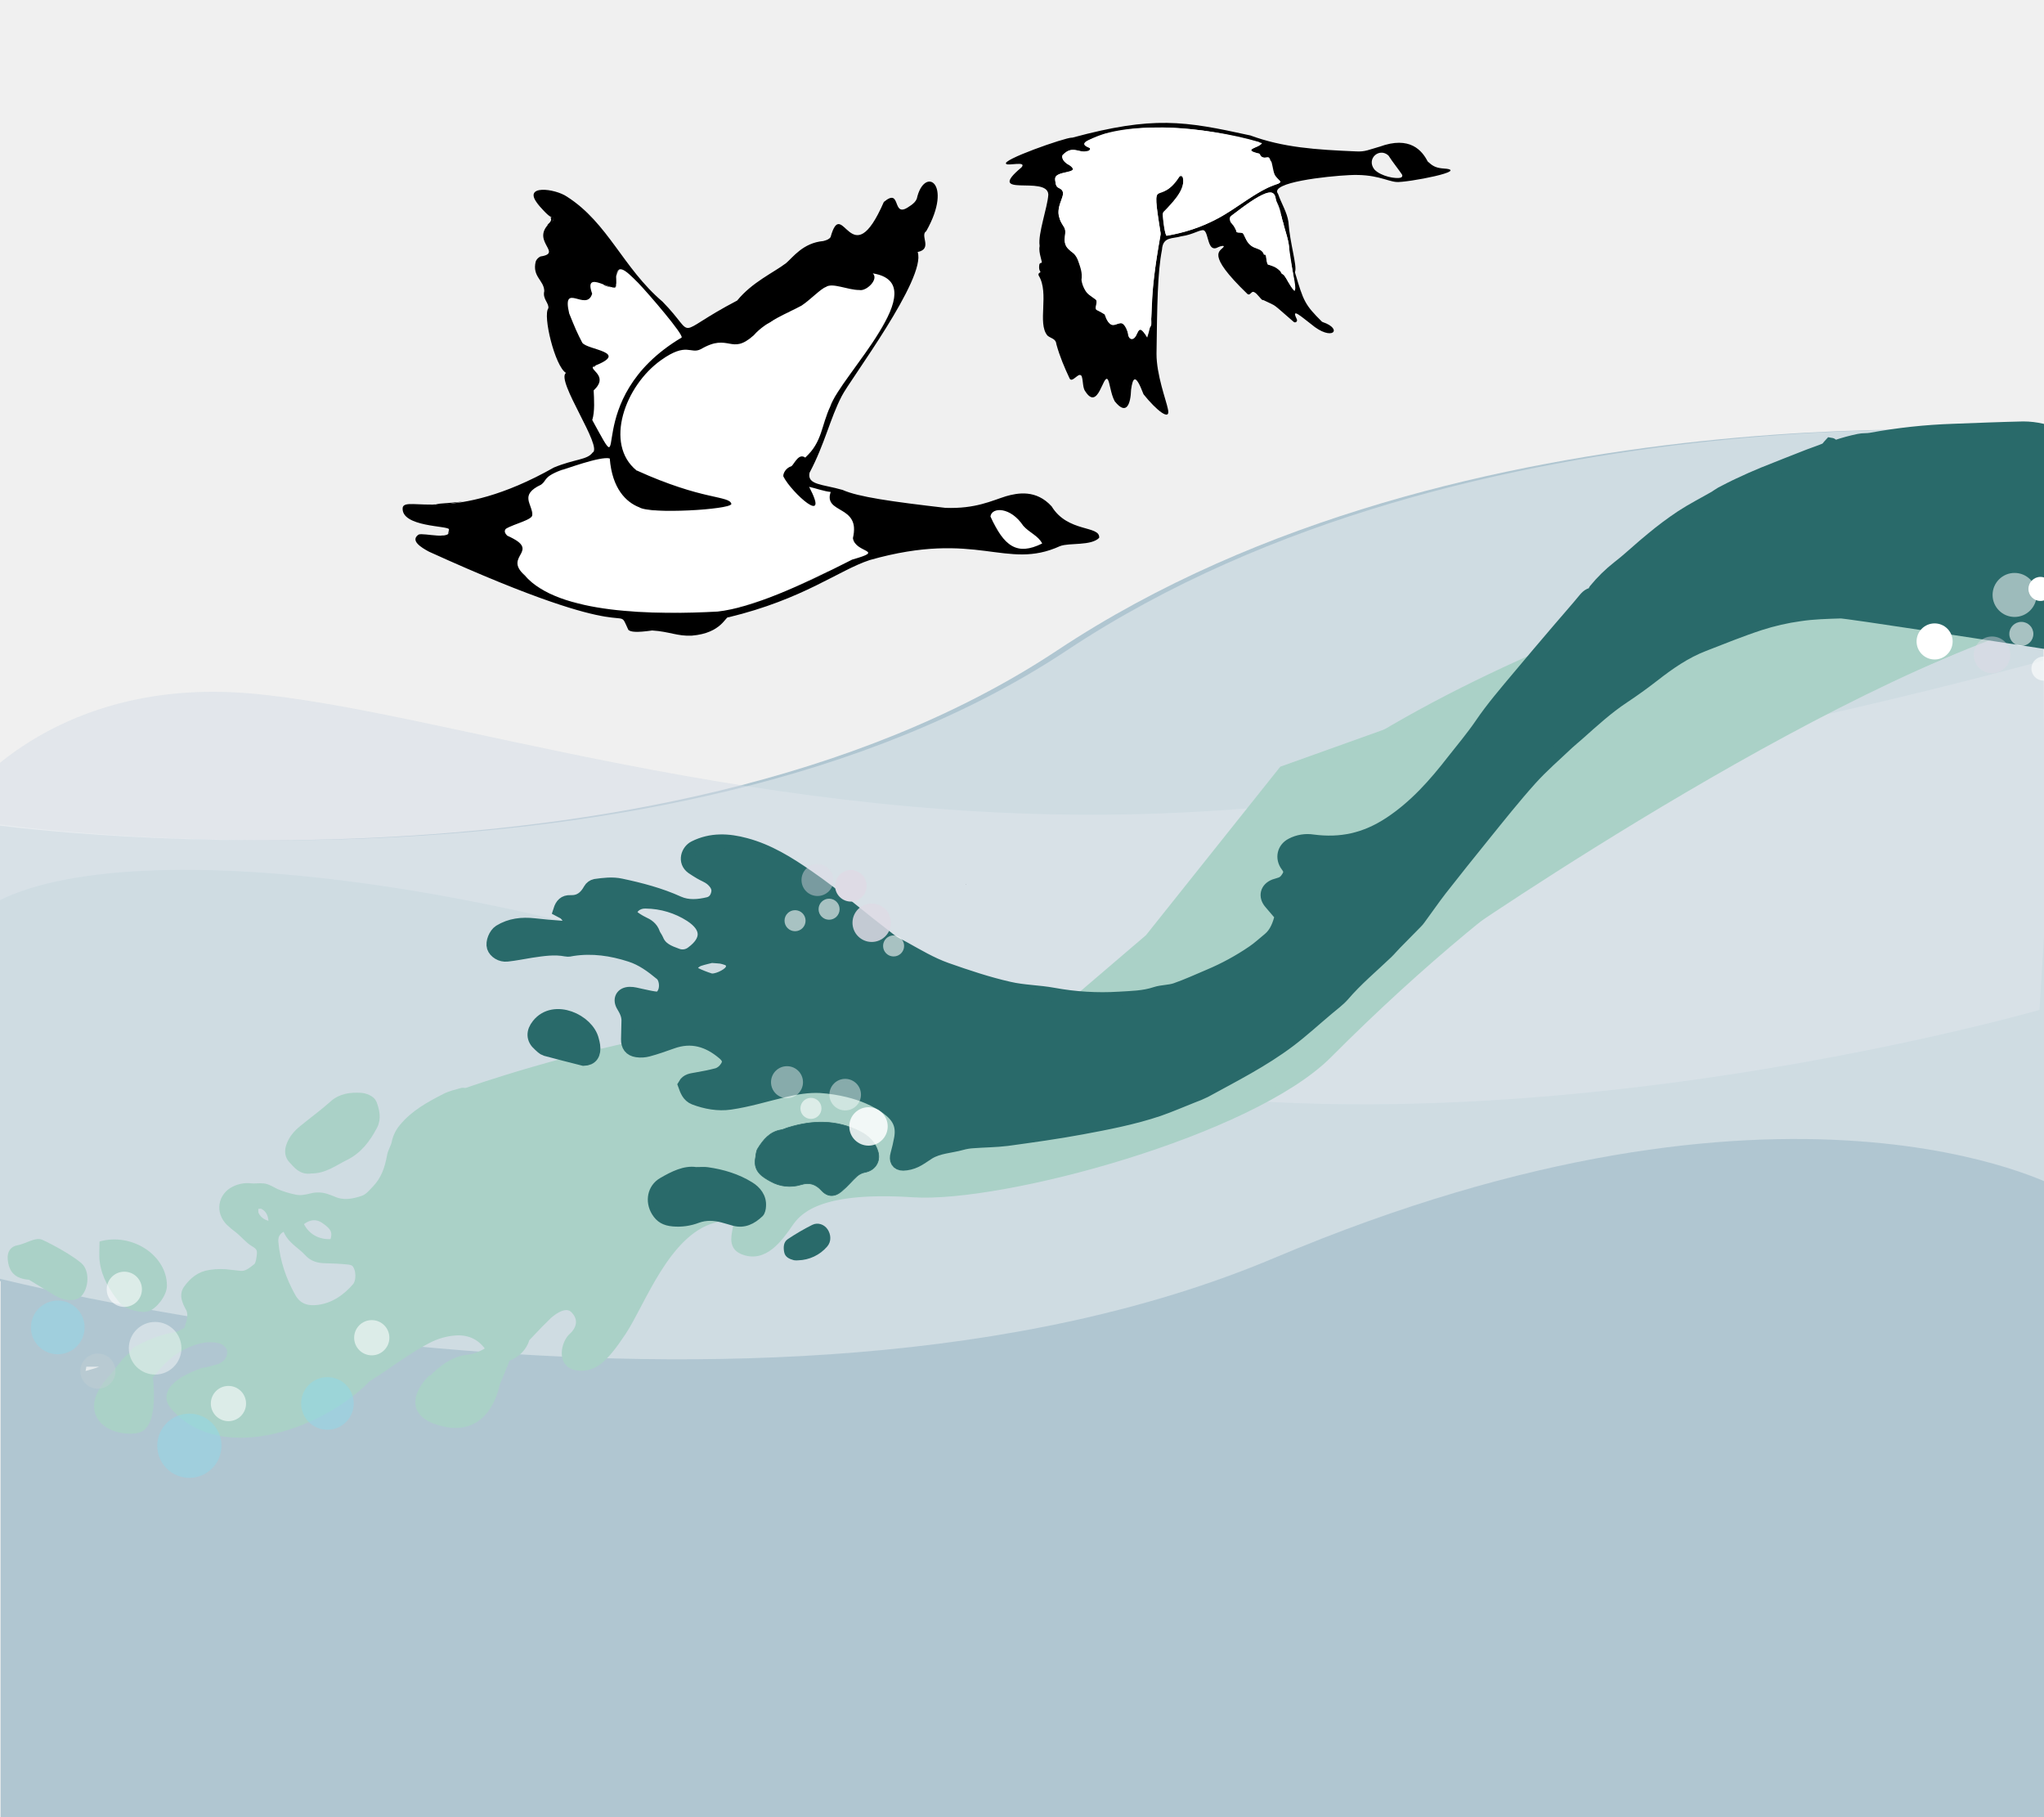
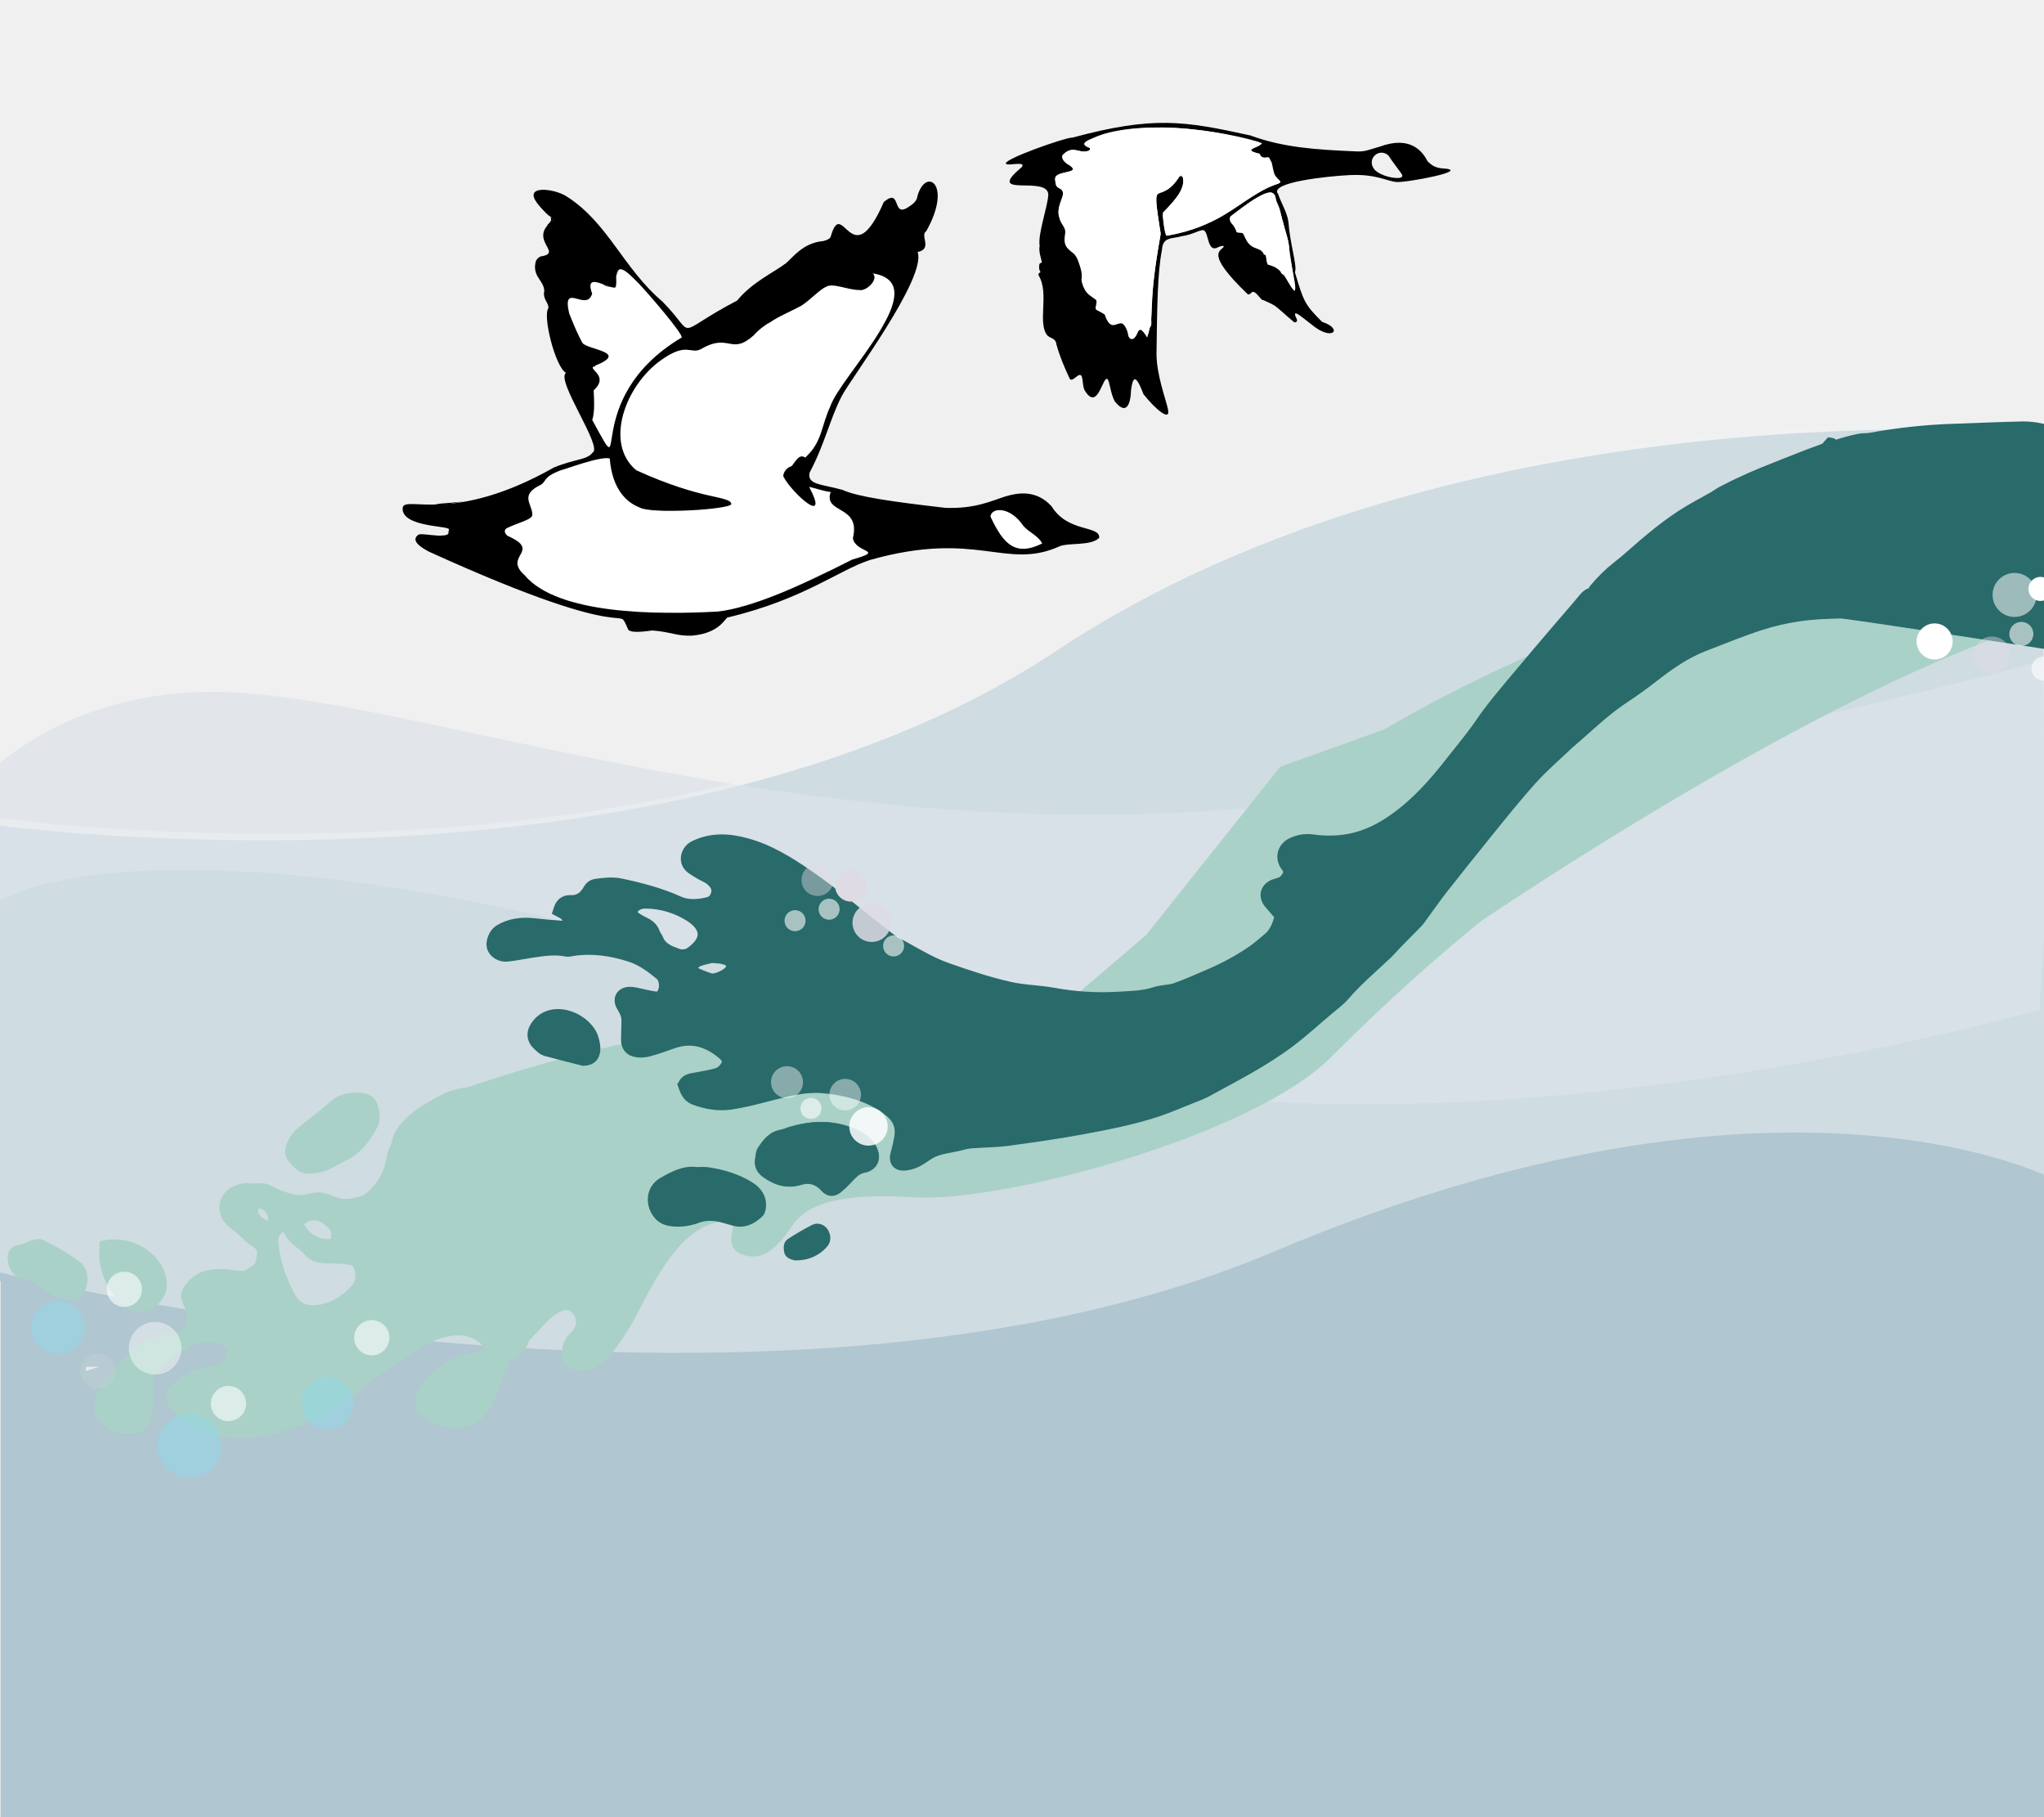
<svg xmlns="http://www.w3.org/2000/svg" width="1904" height="1692" viewBox="0 0 1904 1692">
  <g id="underwater_3" data-name="underwater 3">
    <path d="M1299.6,133.9l6.4,1C1306.1,136.9,1297,138.2,1299.6,133.9Z" />
    <path d="M1312.1,137l-1.8-1.3,2.2-1.1C1312.1,135.1,1313.6,136.4,1312.1,137Z" />
    <path d="M1304.4,139.7c-.6-.1-.6,1.2-1.5,0S1303.4,138.5,1304.4,139.7Z" />
    <path d="M1314.3,140.2l-.8.2S1313.6,139.1,1314.3,140.2Z" />
    <path d="M1324.3,147.5h0Zm-28.5.8a22.5,22.5,0,0,0,1.2,2.1Z" />
    <path d="M1343.2,156.8c-6.3-.7-9.1-2.5-13.5-6.6h.1c-5-9.7-16.3-24.1-44.9-13.5h-.1c-9.6,2.7-13.2,4.8-21.6,4.3-37.4-1.6-67.8-3.5-98.9-15h-.3c-60.7-13.3-89.6-18.2-165.1,2.2h-.5c-6.3-.1-67.1,21.2-61,24.5,1.7,1.9,19.3-3,14.2,3.1l-.2.2c-34.8,29.1,24.3,6.9,25.1,25.1v.3c-.6,11.2-9.8,36.4-8.1,47.3a1.6,1.6,0,0,1,0,.7c-1.3,6.2,3.3,15.6,1.7,15.4a2,2,0,0,0-2,1.8c-1,7.1,2.7,6,.2,7.5a1.8,1.8,0,0,0-.9,2.1h0c0,.2.1.3.2.5,10,16.5-1.5,44.2,8,55.7l.3.3c3,2.5,7.5,2.6,8.1,7.6v.2c3.1,11.4,7.6,21.9,12.4,32.1a1.8,1.8,0,0,0,2.4.9c2.1-.8,4.4-3.4,6.3-4.2a2,2,0,0,1,2.5,1.1c1.5,4.3.8,11.1,3.5,14.3,11.9,18.3,16.4-16.3,20.7-11.4,2,2.5,2.7,13.3,6.5,20.3.1.1.2.2.2.3,11.2,13.9,14.7,1.5,15.1-10.7v-.2c1.6-11.6,4.1-15.5,11.4,3.7a.8.8,0,0,0,.2.5c11.8,14.8,25.6,26,22.7,13.7-1.6-8.1-10.7-31.9-10.6-51.5.6-44.2.9-75.7,5.1-96.8v-.2c.9-12.4,10.1-9.8,18.2-12.4h.2c10.6-1.5,17.3-6.5,20.5-5.5l.4.2c4.3,2.8,3.1,20.8,12.7,15.7,0-.1,0-.1.1-.1,3.1-1.5,6.3-1.7,5.3-.4-2.6,4.2-17.6,5.5,22.1,43.8a1.8,1.8,0,0,0,2.2.3c.7-.4,1.3-1.3,2.2-1.9a1.9,1.9,0,0,1,1.8-.1c3.2,1.3,6.5,7.3,8.2,7.5h.6c13.8,6.6,7.1,2.2,28.2,20.3a1.9,1.9,0,0,0,3-2.1,1.4,1.4,0,0,1-.2-.7.1.1,0,0,1-.1-.1c-5.4-11,4.9-1.5,13.4,4.9,19.9,16.9,30.3,4.7,11-1.8a2,2,0,0,1-.8-.4c-15.9-15.8-17.2-19-25-45.5a2.4,2.4,0,0,1,0-1.2c1.9-5.4-4.9-26.9-6.2-45.9v-.2c-1.2-9-6.8-17.7-9.5-25.8l-.3-.6c-8-10.5,45.6-16.3,66.4-17.3,24.6-1.3,34.7,5.5,43.8,6.4S1373.2,158.4,1343.2,156.8Zm-149.6,44.4a25.1,25.1,0,0,0,1.6,5.7c.1.2.1.3.2.4,1.6,8.6,5.1,15.6,5.6,24.6v.2c11.4,76,4,17.6-20.2,14.1,1.5,2.2-.5-.9-1.5-7.5-.2-.8-.8-1.6-1.6-1.6s-.4-.2-.5-.6l-.3-.7c-6.2-8.4-10.4.1-18.8-17.9a2.5,2.5,0,0,0-1.2-1.1c-2.2-.6-4.8.6-5.2-1.5-.1-.1-.1-.2-.2-.4-7-14.9-11-8.9,6.3-22.1,32.6-22.9,28-11.6,31.7-4.5A44.2,44.2,0,0,1,1193.6,201.2Zm-12-26.8h-.2c-30.2,15.5-46,36.5-94.3,45.1-2,.6-3.1-12.9-4-19.6a1.9,1.9,0,0,1,.3-1.3c7-9.3,21.5-20.7,18.4-33.2a1.9,1.9,0,0,0-3.4-.5c-18.1,28.5-27-5.9-17.3,51.8v.6c-4.4,26.7-8.5,52-8.7,79.4h0c.7,11.1-1.1,4.3-3,12.8a1.9,1.9,0,0,1-3.4.7c-6.9-9.6-5.1,4.5-11.6,5.4a1.4,1.4,0,0,1-.9-.1,4.2,4.2,0,0,1-2.5-2.7c-.1-.1-.1-.3-.1-.6-3.1-23.8-13.5.3-20.5-15.8l-.2-.5c-.7-5.6-6.9-4.7-8.9-8.2a2.2,2.2,0,0,1-.2-1.4c3.8-16.4-13.9-1.3-13.5-34.6.1-.1,0-.3,0-.5-7.2-25.6-18.1-12.3-15.1-34.5v-.3c0-5.5-4.5-8.2-5.5-13.1,0-.2,0-.3-.1-.4-4.8-11.3,9.9-24.1-.5-27.7l-.5-.3a7,7,0,0,1-2.7-5.1v-.3c-4.5-13,29.5-6.2,10.5-17.3a.2.2,0,0,1-.2-.2c-2.1-1.7-4.8-4.6-3.9-7.2l.5-.7c9.3-9.3,13.2-.9,23.8-3.7a1.2,1.2,0,0,0,.8-.4c2.5-2.4-1.6-2.8-3.7-4.4a2,2,0,0,1,.1-3.1c31.9-21.4,112.6-14.8,161.2-.4a1.9,1.9,0,0,1,.3,3.5c-4.8,2.3-12.7,4.2-1.1,7.1h.3c1.6.1,2.1,1.3,2.6,2.5a1.6,1.6,0,0,0,.7.7c4,2.7,6.5-2.4,8.3,3.3a1.6,1.6,0,0,0,.7,1.1c.8.5,1.9,8.8,3.1,12.3a1.5,1.5,0,0,0,.3.7C1194.5,171.8,1196,168.5,1181.6,174.4Zm98.7-16.5c-7.9-10,4.5-20.8,13-13.1l.3.4c2.8,4.6,10.1,13.8,12.4,17.4a1.9,1.9,0,0,1-1.1,2.8c-4.7,1.5-18.4-1.2-24.4-7.3A.2.2,0,0,0,1280.3,157.9Zm43.9-10.4h0Z" />
    <path d="M1183.7,150.9c3.3,20.5,12.8,16,7.3,20.1-20.9,6.5-37.8,22.8-57.5,33a154,154,0,0,1-47,15.6c-2-3.7-4.1-19.9-2.9-22.1,10.2-9.4,23.8-25,16.7-35.8-22.3,36-28.3-4.8-19.1,56.6-13,70.2-4.5,71.7-12.6,96.1-10.8-18.7-7.6,5.4-16.2.7-9.2-31.5-13.9,3.2-23.6-22.7-2.4-.5-3.4-2.3-6.7-3.4s-.1-5.7-.6-9.4c-6.5-4.2-12.9-9.6-14.1-18.9,1-6.8-1-11.5-3.2-18.1-.9-2.1-1.5-5.7-4.5-6.9-14.2-9.6-4.4-17.2-8.5-24.1-14.9-21.2,9-31-6.4-37.3-1.6-2.2-1.6-3.7-1.8-7.1-2-9.1,24.2-4.3,14-12.8-3.6-1.9-8.5-5-7.2-9.8,10.9-11.7,19.4,1.8,25.6-5.2.5-1.1-.2-1.8-2.2-2.3-11.5-5.4,11.4-9.4,14.6-12,48.8-12.5,99.6-5,147.8,8.2-2.5,4.7-19.7,5.8-2.6,10C1176.9,150.3,1181.5,144.1,1183.7,150.9Z" fill="#fff" />
    <path d="M1194.2,203.4c-.4-2.8-2.1-4.8-2.7-7.9-.9-4.7-1.5-.6-3.2-11-2.1-17.1-36.9,14.1-42.1,17.1-2.6,7.6,5.4,7.1,5.5,14.4,1.7,1.1,6.2,0,7.6,2.5,3.3,15.4,16,11.2,17.8,17.6.2,1.3.5,1.6,1.8.1,1,3.1.2,6.6,2,10.1h-.1c18.7,5.9,8.2,7.2,15.5,9.8,20.8,39.5,3.4-14.8,4.5-25.6C1199.9,221.1,1196.3,212.7,1194.2,203.4Z" fill="#fff" />
    <path d="M1297.7,151.4l-.7-1A8.6,8.6,0,0,0,1297.7,151.4Z" />
    <path d="M1324.3,147.6h0Z" />
    <path d="M598.2,465.9s-62.6-71-69.9-128.6-7.3-98.5-7.3-98.5l31.4-8.3,26.5,10.4L653,325Z" fill="#fff" />
    <path d="M392.7,469.9h0Zm10.9-.4h2.1A5,5,0,0,0,403.6,469.5Zm6.5,29.5,3.2-.3A9.7,9.7,0,0,0,410.1,499Zm8.1-6c-.3,1.3-.3,3-1,4.3A2.8,2.8,0,0,0,418.2,493Z" />
    <path d="M407.6,489.1h0Z" />
    <path d="M431.7,467.1l-10.4,1.7c-9.3,2.1-13,.9-15.6.6C416.2,468.7,427.2,467.6,431.7,467.1Z" />
    <path d="M760.6,246.7ZM543,208.8h0a.1.1,0,0,0-.1.1ZM513.8,268h0ZM407.5,489.1h0Z" />
    <path d="M593.2,438.2a61.1,61.1,0,0,0-5.8-5.6,6,6,0,0,1-2.7-3.7,9.1,9.1,0,0,0-1.1-2.2L578.1,416c-.5-1.1-1.2-2.2-1.7-3.2s1.7-3.4,1.3-4.8c-1-3.3.5-6.1.9-9.2s1.1-4.2,1.1-6.3c0-6.3,2.7-11.8,5.2-17.3s4.5-9.5,7.1-14.1a72.2,72.2,0,0,1,10.6-14.7,92.1,92.1,0,0,1,7.8-7.5c1.9-1.7,4.3-2.8,6.5-4.1,4.7-2.6,9.5-5.1,14.1-7.8a10.6,10.6,0,0,1,9.3-1.2,17.9,17.9,0,0,0,14.1-1.3c3.8-2,7.7-3.8,11.6-5.6a2.5,2.5,0,0,1,2.2-.1c1.6,1.2,3.3.7,5,.7,4,.1,7.9.1,10.5-3.8.2-.2.7-.3,1-.5l5.9,1.7-2,1.3-2.1,1.4a8,8,0,0,0,7.8-2.5c-1.9-2.5-2.1-3.7-.7-4.8s3,.7,4.3,1.9c1.7-1.1,3.5-2.1,5.4-3.4-4.2-2.4-4.3-3.2-1.3-6.8,2.4,1.8,5.3,1.1,7.5.1,4-1.7,7.6-4.2,11.5-6.6l-1.8-2.2c3.6-1.1,6.4-3.4,10.4-2.9,1.8.2,3.8-.7,5.7-1.9l-2.5-1.1v-.7l8.2-1c.7-1,2.1-2.3,3.1-3.9a2.8,2.8,0,0,1,2.9-1.6c2.4.2,4.7.2,5.7-2.6,4.1-1.8,6.8-5.5,10.3-8.2,1.4-1,2.7-2.3,4.1-3.2a11.3,11.3,0,0,1,4.3-1.8c3-.3,3.1-.1,5.3-2,3.3,2.6,7,2.4,10.8.6a6.4,6.4,0,0,1,2.4-.1c.4,0,.8.5,1.1.3,6.1-2.2,10.8,1.8,16.1,3.2.2.1.3,0,.7,0s.6-2.2,1.3-2.9a10,10,0,0,1,3.1-1.5c0-3.1,3.4-5.8.8-9.4a51.5,51.5,0,0,1,8.1,1.8,29.8,29.8,0,0,1,5.3,3.4l4,3.4c.3.4,1,.7,1.1,1.1.8,3.4,2.9,6.7,1.3,10.4a4,4,0,0,0-.2,2.4c1.3,3.1-.1,5.7-1.2,8.5-2.7,6.9-7.4,12.8-10.9,19.3-1.6,3-3.5,6-4.9,9.3a63.6,63.6,0,0,1-7.4,13.2c-2.5,3.3-6.5,5.7-7.2,10.3-5,6.1-10.3,12.1-15.1,18.3-2.5,3.1-4.3,6.8-6.4,10.2-.5.7-.9,1.7-1.6,2.1s-1.8,2.5-.5,3.8c-2.3,3.6-4.7,6.6-5.5,10.8s-3,6-4.2,9.2-1.9,7.2-3,10.7-2.6,7.1-3.8,10.7a31.5,31.5,0,0,0-.9,3.6c-2.5,1.7-5.2,3.2-7.6,5.2s-1.4,2.4-2.3,3.9c-2.7-2.8-4.6-.9-6.8.9s-4.9,3.1-4.6,6.5c-3.7,1.4-7,2.9-8.4,6.7a6.1,6.1,0,0,0,1.2,7c1.3,1.4,1.2,3.8,3.1,5.1s5.6,4.6,8.4,7c1.2,1.2,2.2,2.6,3.3,3.9a47.8,47.8,0,0,0,4.5,4.5,43.5,43.5,0,0,0,6,3.5,10,10,0,0,0,2.1-.8c1.9-1.2,2-2.6.8-4.5a49.3,49.3,0,0,0-3.6-5.3c-1.8-2-2.2-4.3-2.4-7.3,3.7.1,6.6,2.2,9.9,2.8l10.2,2a6.8,6.8,0,0,1-.7,2c-1.6,2.7-1.5,3.4,0,5.8,2.5,4,6.3,6.6,9.8,9.5a1.3,1.3,0,0,0,.7.4c5.3.4,7,5.2,9.9,8.5a38.2,38.2,0,0,1,2.8,4.2c-2,3.9-1.9,8.2-1.6,12.5s4.8,9.3,8.6,10.2a10.9,10.9,0,0,1,4.6,2.2c1.6,1.2,1.2,2.6-.7,3.3l-10.7,3.5a22.1,22.1,0,0,0-7.6,3.6c-4.1,3.3-9.1,5.2-14,7.1a8.1,8.1,0,0,1-3.1.6c-1.5-.1-2.4.6-3.6,1.3s-5.2,2.2-7.8,3.4-5.6,3.2-8.5,4.4c-5.8,2.2-10.4,6.5-15.7,9.4-3,1.6-6.3,2.4-9.5,3.5l-5.2,1.9a76.6,76.6,0,0,1-7.7,2.5c-5.1,1.3-10.3,2.3-15.4,3.5a4,4,0,0,0-2.2.9c-1.9,1.9-3.9,2.1-6.4,1-1.4,3.6-4.3,4.2-7.6,4.1a25.7,25.7,0,0,0-4,.6c-3.2.7-6.4,1.5-9.8,1.3s-9.9,1-14.9,1.4c-2.6.2-5.3-.1-8,0a30.5,30.5,0,0,0-6,.6c-2.8.5-5.6,1-7.9-1.7-2,1.2-3.9.9-6.1.4a19.5,19.5,0,0,0-9.3-.3,33.8,33.8,0,0,1-10,.5c-6.2-.4-12.4-.1-18.5-1.2s-9.4-.5-14.1-.6c-1.3-.1-2.6.3-3.7,0-6.9-2.2-14.4-1-21.4-3.8a56.3,56.3,0,0,1-7.7-3.1c-1.6-1-3.8-1.1-5.8-1.4s-3.8.2-5.6-.4c-4.4-1.4-8.7-3.2-13-5-2.1-.8-4.2-1.8-6.3-2.7a6.9,6.9,0,0,1-2-1.3c-4.3-4.4-10.1-6.1-15.3-8.8a18.7,18.7,0,0,0-2.8-.8,19.2,19.2,0,0,1,0-2.4c.3-2.2-.2-3.9-2.3-5.1a36.8,36.8,0,0,1-4.4-3.4,5.5,5.5,0,0,1-1.2-2.4,12.1,12.1,0,0,1,1.2-7.9l2.1-3.9h-.1c.4-.4,1.1-.7,1.1-1.1-.1-2.8.1-5.9-.8-8.5a6.5,6.5,0,0,0-5.1-3.6,16.9,16.9,0,0,1-5-1.4c-1.2-.6-2.8-1.7-2.9-2.5,0-2.4-1.7-3.2-3.3-4.3,1.3-2.5,3.5-3.5,5.7-4.4s7.3-2.5,10.9-4a40,40,0,0,0,7.1-3.7c2.1-1.3,3.9-3,3.9-6.1-2.8-1.1-4.5-2.9-2.7-6.3.2-.6-.5-1.8-.9-2.6a10.3,10.3,0,0,1,6.3-14.2,43.5,43.5,0,0,0,5.8-2.7c.7-.4,1.7-1.3,1.8-2,.6-4.7,4.5-5.8,7.8-7.2,4.9-2.1,9.8-3.8,14.7-5.6,8.6-3.1,17-6.9,26.3-8,3-.3,6-1.5,9-2.1a7.8,7.8,0,0,1,2.6.1c1.4,4.5,2.7,8.9,4.1,13.3,3.1.4,6.3-2.7,9.4.9-.9.1-1.8.5-2.2.2s-3.6.2-5.3.4-1.1,1.5-1.1,2.3a11.2,11.2,0,0,0,1.1,3.4c1,2.8,2.5,5.4,3.2,8.2,1.1,5.1,4.6,7.9,8.9,10.5.6-1,1-1.8,1.4-2.6l14.2-1.9v-2.3c-5.2-.3-10.6.7-16.6-.7l4.9-4.9c1.4,2.8,3.5,3.4,6.2,3.1a11.1,11.1,0,0,1,.5-2.5,12.5,12.5,0,0,1,1.5-1.9c3.5,1.6.4,3.2-.2,5.4l11.4-3.1,2.1,2.7c.1,1.4-1.4,2.1-5.1,2,.8,1.9,2.7,2,4,1.8s2.5-1.3,3.8-2.1c-.2,3.7-.3,3.9-3,4.3l-7.7,1.5c1.4,2.3,3.5,1.3,5.4,2.4-.9.6-1.6,1.5-2.4,1.7-3,.4-6,1.8-9-.2-.8-.4-2.1,0-3.2,0l-3.2.2c-.1-2.3.7-3.2,2.6-2.9s3.1.7,4.7.8a14.8,14.8,0,0,0,3.2-.5c-2.2-2-3.1-1.9-8.6-2-2.7-.1-3.6,1.8-5.3,3,.5,2.5,2.5,3.2,4.4,3.8s4.3.8,6.3,2.4,3.6,1.1,5.3.9,6,.4,8.4-1.9,3.1-1,5.4-.3l-2.9,1.5c.1,1,.3,2,.4,3.1l1.7.3,23-1.5,3.6-.6c.7-.1,1.7-.5,2.3-.2,4.5,1.8,8.9.7,13.5,0s10.4-1,15.7-1.4c2.6-.2,5.1-.3,6.9-3-.9-2.9-3.7-3.7-6.1-4.5a80.7,80.7,0,0,0-17.6-4.2c-8.5-.8-16.4-4-24.2-7.1-3.4-1.3-6.9-2.3-10.3-3.6-1.7-.7-3.4-1.6-5.1-2.4s-1-.9-1.4-.7c-2.7.9-4.8-1-7.2-1.5a17.4,17.4,0,0,1-6.3-2.5c-3.1-2.3-6.6-3.6-10-5.1Zm11.5,37.3c4,1.6,4,1.6,5.7-.5Z" fill="#fff" />
    <path d="M970.8,506.2c-6.2,2.3-11.2,4.9-17.2,5.1s-11.7-2.8-16.3-6.9c-2.9-2.7-5.6-5.7-6.8-9.7s-3.2-5.9-5.6-8.3a13.7,13.7,0,0,1-1.3-2,5.4,5.4,0,0,1,3-8.5,18.1,18.1,0,0,1,11.5.6,20.2,20.2,0,0,1,10.1,7.2,51.9,51.9,0,0,0,12.1,12.2c3,2.2,6.2,4.3,8.6,7.2A15.5,15.5,0,0,1,970.8,506.2Z" fill="#fff" />
    <path d="M1015.9,496.9h1.7v.6l-1.7.4Z" fill="#fff" />
    <path d="M713.6,302a29.4,29.4,0,0,0,7.1-4.2A40.1,40.1,0,0,0,713.6,302Zm21.5-11.6-1.4.9,1.6-.8C735.2,290.5,735.1,290.5,735.1,290.4Z" />
    <path d="M574,257.3a17.8,17.8,0,0,0-.3,7.7,1.3,1.3,0,0,1,.1.6C574.3,263.6,573.7,260.4,574,257.3Zm-11.9,7.5a2.4,2.4,0,0,0,1,1,27.4,27.4,0,0,0,6.3,1.9A52.6,52.6,0,0,1,562.1,264.8Zm-49.4-62.3.2.2c2.2,4-4.1,6.5-2.7,7l.3-.2C520.5,201.8,513.4,202.4,512.7,202.5Zm-13.3-14.3a68.5,68.5,0,0,0,7.3,7.8Z" />
    <path d="M552.4,341.5c.9.3,1.7.2,2.5-1.1A5.9,5.9,0,0,0,552.4,341.5Zm0,0c.9.3,1.7.2,2.5-1.1A5.9,5.9,0,0,0,552.4,341.5Z" />
    <path d="M979.6,471.6c-14.4-15.8-31.5-12.6-42.6-9.4-13.4,4.2-28.3,11.8-56.3,10.8-50.1-5.8-81.3-10.2-95.8-16.7-18.7-5.4-33.2-4.5-30.8-16,14.3-27,19.1-50.5,30-71.4,7.3-14.7,79.2-109.9,70.7-134.2,14.3-2.9,1.8-15.5,8-19.4,25.6-45.3-2-61-8.8-30.2-1,2.5-3,4.7-7.2,7.3-16.7,11.8-6.5-18.5-23.5-4.3-30.6,70.3-38.5-7.1-49.6,32.7-1.3,2-3.6,2.9-6.8,3.7-18.9,1.7-28.2,15.1-34.7,20.6-11.7,8.9-31.6,17.7-45.5,34.8-62.1,32.5-36,35.2-69.6,1-36.8-31.3-50.6-73.2-88.9-97.7-11.2-7.7-41.9-11.6-27.3,6.6s15.9,10.9,14.3,15.3c-24.3,18.3,9.7,30-10.7,33.6-1.2-.2-4.6,2.1-5.5,5-3.4,14.1,7.8,17.3,8,27.4-1.8,7.4,4.5,11,3.8,16-5.4,6.8,6.2,54.2,16.4,60.2-9.7,7,35,69.6,24.7,74.3-4.9,6.8-16.5,5.8-35.9,13.8-94.7,53.6-138.4,25.5-140.9,37.4-1.8,18.3,43.2,16.7,43.1,20.2,3.9,11-23.7,2.8-28.3,4.9-8,5.5,2.2,11.9,9.7,15.9,202.2,91.9,172.9,45.1,185.7,72.8,2.1,2,7.4,2.7,22.2.6,16.2,1,23.4,5.5,37,4.8,27.9-2.3,31.4-18.5,34.2-17.1,70-16.9,102.5-43.8,131.5-53.3,100.5-28.5,126.6,10.1,177.3-13,8.7-3.3,28.9,0,36.4-7.7C1024.9,489.1,994.7,496.3,979.6,471.6ZM407.5,489.2s-.1-.1.1-.1ZM760.7,246.6h0ZM543,208.7h-.1A.1.1,0,0,1,543,208.7Zm8.7,182.5c2.5-8,1.7-19.5,1.3-27.6,14.8-13.8-5.1-19.2,0-22.5,34.7-13.4-5.8-15-10.6-21.9-4.5-8.5-7-14.3-12.2-27.3-7.1-30.3,16.2-.7,21.4-18.4-8.9-24.4,21.4,1.1,22.2-7.9-1.1-24.3,8.7-14.1,20.7-2.1,9.7,10.1,42.7,48.5,40.4,50.9C538,372.1,589.5,460.2,551.7,391.2Zm242.1,130c-48.4,24.6-93.2,44.8-125.3,48.4-57.9,3.1-148.8,2.6-179.7-33.7-21.1-18.8,16.8-22.2-16.3-37-2.4-2.3-3-4.4-1.3-6.4,7.7-4.7,25.2-8.4,24.6-13,.4-9.9-12.6-18.3,8.2-28.1,2.7-2,3.3-3.7,4.9-5.6s4.9-4.7,14.2-8.1c1.9,0,36.2-13.2,44.9-10.7,2.2,28.3,15.4,40.8,27.5,45.5,10.1,6.5,84.2,2.2,85.8-3.1-1.7-8-26.5-3.1-88.1-31.2H593c-30.4-24.6-10.9-78.9,22.8-102.8,24.1-17.2,27.2-5.2,37-10.2,26.8-15.7,27.8,6.3,49.3-12.9,11.2-13,32.2-20.9,44.6-27.7,8-5.3,17.8-15.7,22.6-17.3,5.9-4.4,20.5,2.9,31.2,2.8,6.4,1.5,18.4-10,12.5-15.5,59.3,9.4-30.3,95.7-39.6,124-8.3,17.5-7.3,33-23.3,47.6-6-4.3-9.6,4.9-12.7,7.9-5.5,1.7-8.1,7-7.7,9.6,7.9,15.6,43.9,47.6,24,9.7,7.1,1.6,13.6,4.1,20.1,4.8-7,20.8,28.3,11.6,20.7,43C796.5,515.3,825.9,512.1,793.8,521.2ZM592.7,438.4l.3-.2c0,.1-.1.2-.1.3ZM922.6,481c1.3-9,18.8-9,30.6,8.7,5.6,6.4,14.1,9.3,17.6,16.5C947.2,517.9,935.2,508.7,922.6,481Z" />
    <path d="M760.7,246.6h0Z" />
    <path d="M512.7,202.5h0l-6-6.5A74.5,74.5,0,0,1,512.7,202.5Z" />
    <path d="M543,208.8h-.1a.1.1,0,0,1,.1-.1Z" />
    <path d="M569.4,267.7c2.9.4,4-.5,4.4-2.1C574.1,268.2,572.1,268.4,569.4,267.7Z" />
    <path d="M576.8,250.9a19.8,19.8,0,0,0-2.8,6.4A9.8,9.8,0,0,1,576.8,250.9Z" />
  </g>
  <g id="Layer_15" data-name="Layer 15">
    <path d="M1910.6,835.7v858H.6V1193.3l-19.6-4.7,8-421s619,88,996-162,917-202,917-202l3.1,432.1Z" fill="#b0c6d1" />
    <path d="M-27,736.6s81.8-105,257.1-91,478.6,126,851.2,112,838.7-147,838.7-147l-20.2,330s-635.5,183-1047.7,21S60.6,772.6-27,856.6Z" fill="#d3dce5" opacity="0.5" />
-     <path d="M1911,403.6s-540-48-917,202S-2,767.6-2,767.6l-8,421s719,185,1197-17,729-66,729-66Z" fill="#edf1f4" opacity="0.5" />
+     <path d="M1911,397.6s-540-48-917,202S-2,761.6-2,761.6l-8,421s719,185,1197-17,729-66,729-66Z" fill="#edf1f4" opacity="0.5" />
    <path d="M192.4,1277.3l-5.6,1.5a9.6,9.6,0,0,1,4.7-1.4Z" fill="#aad1c7" stroke="#aad1c7" stroke-miterlimit="10" stroke-width="7.63" />
    <path d="M204.8,1274a33.1,33.1,0,0,1-12.4,3.3Z" fill="#aad1c7" stroke="#aad1c7" stroke-miterlimit="10" stroke-width="7.63" />
    <path d="M1864.5,484.9l-528,181.7-141.6,50.7L1070.2,873.7,954,973,746.9,983.5l-85.5-12.2c-4.9-5.7-15.2-7.9-32.9-4.9-98.4,17.1-188.9,48.9-192.3,50.1s-4.5,0-6.2.6c-5.2,1.5-10.6,2.7-15.4,5.2-14.4,7.4-28.7,15.1-39.3,28.1a31.4,31.4,0,0,0-6.7,14c-.8,4-3.6,8.1-4.3,12.2-2.2,12.3-5.9,22.7-14.6,31.6-3.4,3.5-6.5,7.4-11.3,9.1-9.4,3.2-19,5-28.6.5-1.5-.7-3-1.1-4.6-1.7a24.1,24.1,0,0,0-15-.9c-5.1,1.3-10.3,2.3-15.4,1.2a87.6,87.6,0,0,1-17.6-5.4c-3.8-1.7-7.6-4.5-11.7-5s-8,.4-11.9-.1a26.9,26.9,0,0,0-15.3,2.8c-11.3,5.7-14,19.7-4.2,29.4a83.7,83.7,0,0,0,7.9,6.6c4.9,3.7,9.7,9.9,15,12.9,7.1,4.1,6.6,8.1,5.6,14.5-.4,2.9-1.3,6.7-3.4,8.3-4.7,3.6-9.4,8-16.3,6.9-2.5-.4-5.1-.4-7.6-.8a63.7,63.7,0,0,0-19.5,0c-9.4,1.3-15.8,6.6-21.1,13.9-2.4,3.3-2.6,7-1.2,10.8a27,27,0,0,0,2.4,5.5c4.6,7.2,1.5,14.3-.5,21.3a3.2,3.2,0,0,1-1.8,2c-3.4,1.7-6.7,4-10.3,4.6-12.5,2-23.9,6.6-34.9,12.6-1.5.8-3.3,2.1-3.8,3.5s-2.1,2.7-3.5,3.8a27.8,27.8,0,0,0-4.3,4.1c-3.6,4.5-7.1,9-10.6,13.6h0c-34.5,35.8-.6,52.7,21.3,48.7,17.2-3.1,11-49,11-49h-.1c.9-1.6,2.4-2.9,3.5-4.4,9-11.4,19.4-20.7,33-26.4,9.5-3.9,18.7-6.2,29-4,5.6,1.2,10.9,5.7,11.4,10.7s-1.1,10-5.7,13.3a34,34,0,0,1-4.8,2.9,33.1,33.1,0,0,1-12.4,3.3l-5.6,1.5h-.3s-39.7,13.2-24,31c45.9,51.9,140.6,15.2,180.7-27.7h.8c5.4-3.5,10.8-6.9,16.1-10.6,12.5-8.6,24.9-17.2,38.4-24.2a65.6,65.6,0,0,1,25.3-7.3c12.6-.9,23.1,3.4,30.9,13.7l2.5,3.3c-6.6,4.1-13.3,7.7-20.6,8.4-9.3.8-17.7,5.1-25.7,11.7a58.7,58.7,0,0,0-8.1,7.7h-1.3s-31,30,12,40c38.1,8.9,47.2-29.3,48.7-38.2h.4c2.4-5.7,4.8-11.4,7.1-17.2a19.1,19.1,0,0,0,1.7-5.1,27.4,27.4,0,0,0,7.9-3.8,25.2,25.2,0,0,0,10.3-13.9l-5.4-1.2c-1.9-.5-4-.8-5.6-1.8l-.2-.2,11.1,3,20.2-21.2v.4s15.7-15.7,25.2-6.2,5,19.9-1.6,25.7-11.2,24.8,3.7,27.3,24.9-5.4,42.7-32.3,40.5-92.3,84.4-104.8,7.5,20.3,27.4,29,33.9-11.1,43.9-25.6,32.6-32.8,115.3-27.4,314.5-57.1,386.6-129.5c350-351,599.6-345.6,662-429Zm-1562.1,651c10.1,6.8,12,12,8.3,21.8-14.7,1.6-27-5.5-32.2-18.7C286.4,1131.8,294.8,1130.7,302.4,1135.9Zm-48.4,5.8c-7.9-1-13.3-4-16.5-10.1-1.2-2.4-.5-6.1-.6-9.1,2.7-.1,5.9-1.2,8.2-.1C251.6,1125.8,254.4,1131.9,254,1141.7Zm77.7,56.9c-9.3,10.7-20.7,18.6-35.1,20.5-10.2,1.3-19.2-1-24.9-11.2-8.9-15.9-14.6-32.8-16.2-50.9-.6-6.7,2.4-12.2,11-14.8,3,12,13.5,16.4,20.4,24,4.4,5,9.8,6.4,16,6.5s14.3.5,21.3,1.2c2.5.2,5.5,1,7,2.7C335.8,1181.8,336.2,1193.4,331.7,1198.6Z" fill="#aad1c7" stroke="#aad1c7" stroke-miterlimit="10" stroke-width="7.63" />
    <path d="M27,1191.9l24.5,14.9c7.7,4.8,18.6,5.7,23.9.7,7.3-7.1,8.8-24.2,0-31.4s-24.3-16-36-21.4c-6.3-2.9-15.6,3.8-23.1,5.1-5.8,1-9.8,5.4-9.1,13.1C8.2,1184.3,13.7,1190.9,27,1191.9Z" fill="#aad1c7" />
    <path d="M92.7,1156.3c0,7.2-.6,13.2.2,18.9,1.9,14.5,9.3,26.5,18.1,37.7,5.3,6.7,20.7,10.6,27.7,8.2s16.8-14.3,16.8-23.7C155.5,1169,122.7,1147.7,92.7,1156.3Z" fill="#aad1c7" />
    <path d="M289.5,1087.4c11.8.3,20.9-6.9,30.9-11.8,12.2-5.9,19.7-16.1,25.8-27.6,3.6-6.6,1.6-13.6-.6-19.8-1-2.6-6.4-4.8-9.8-4.9-8.8-.4-17.3.3-24.6,7s-18.7,15.1-28,22.7c-5.2,4.2-9.5,9.1-11.5,15.7-1.1,3.8-.7,7.3,2,10.1C277.9,1083.2,281.7,1088.9,289.5,1087.4Z" fill="#aad1c7" stroke="#aad1c7" stroke-miterlimit="10" stroke-width="11.03" />
    <path d="M79.7,1276.9c4.5-1.4,8.8-2.3,12.6-4H80.4C80.2,1274,80.1,1275.3,79.7,1276.9Z" fill="#fff" />
    <circle cx="305" cy="1307.1" r="24.5" fill="#8adaed" opacity="0.44" />
    <circle cx="346.3" cy="1245.9" r="16.4" fill="#fff" opacity="0.59" />
    <circle cx="144.5" cy="1255.7" r="24.5" fill="#fff" opacity="0.44" />
    <circle cx="176.4" cy="1346.5" r="29.9" fill="#8adaed" opacity="0.44" />
    <circle cx="53.8" cy="1236.3" r="25" fill="#8adaed" opacity="0.44" />
    <circle cx="91.2" cy="1277" r="16.4" fill="#c1cfd3" opacity="0.44" />
    <circle cx="115.8" cy="1200.8" r="16.4" fill="#fff" opacity="0.59" />
    <circle cx="212.8" cy="1307.2" r="16.4" fill="#fff" opacity="0.59" />
    <path d="M1926.3,459s-393.1,73.4-653.9,235.2l81.1,176.7s377-261,587-305Z" fill="#aad1c7" stroke="#aad1c7" stroke-miterlimit="10" stroke-width="7.63" />
    <path d="M900.1,823.6l-.3.3v-.3Z" />
    <path d="M1925.8,407.2c-8-1.9-15.9-4.6-23.9-6.3a76.1,76.1,0,0,0-17.1-2c-21.8.5-43.5,1.4-65.3,2.2a518.5,518.5,0,0,0-76.7,8.3c-3.7.7-7.5.2-11.1,1a185.7,185.7,0,0,0-21,5.7c-3.2,1.1-4-1.9-5.4-2.1-1.8,1.9-2.9,4-4.6,4.8-5,2.2-10.3,3.8-15.4,5.8-14.2,5.6-28.4,11.1-42.5,16.8-7.6,3.1-15.2,6.5-22.6,10-5.7,2.6-11.1,5.5-16.6,8.3-2,1.1-3.8,2.5-5.7,3.7-10.4,6-21.1,11.4-31.2,18a324.3,324.3,0,0,0-27.6,20.6c-10.7,8.6-20.6,18.3-31.5,26.7a138.5,138.5,0,0,0-21.5,21.1c-.4.5.4,2.1.7,3.7-4.6-.6-7.4,1.2-10.1,4.4-8.2,10-16.9,19.7-25.3,29.6q-18.3,21.4-36.4,43c-12.2,14.6-24.6,28.9-35.3,44.7-8.1,11.8-17.3,22.7-26.1,33.9-17,21.9-35.2,42.4-58.5,57.8s-46.3,20.1-72.2,16.7a31.5,31.5,0,0,0-19.5,3.2c-7.5,3.8-9.3,12.4-4.3,19.1,3.7,4.9,3.4,7.8-.1,12.8s-7.4,4.9-11.5,6.4c-7.3,2.8-9,9.5-4,15.4l10.5,12.3c-2.3,8.5-4.9,16.3-11.6,21.9-5.1,4.1-9.8,8.6-15.2,12.2a231.2,231.2,0,0,1-40.6,22.1c-10.4,4.4-20.6,9.1-31.2,12.8-6,2.1-12.9,1.7-18.9,3.7-11.1,3.7-22.7,3.8-34,4.5a252.4,252.4,0,0,1-61.4-3.7c-13.6-2.5-27.7-2.5-41.1-5.6-19.9-4.5-39.3-11-58.6-17.8-14.1-5-26.9-12.7-39.9-19.9-4.1-2.3-8.6-4.2-12.3-7.1q-19.5-15-38.6-30.5c-12.5-10.1-25.1-19.8-38.3-28.9-18.1-12.5-36.5-24-57.9-29.7-15.9-4.3-31.9-5.2-47.4,2.6-6.2,3.1-9.7,13-2,18.5,2.4,1.7,5,3.2,7.6,4.8s6.9,3.2,9.8,5.5,7.4,6.9,6.6,12.7-4.1,9.8-9.1,11c-9.2,2.2-19,3.1-28-.9-17.2-7.8-35.2-12.5-53.6-16.4-7.9-1.7-15.8-.7-23.7.4a7.4,7.4,0,0,0-4.9,3.6c-4.1,7.4-9.5,11.9-18.5,11.5-5.1-.2-7.8,2.5-9.5,7.9,1.6.9,3.7,1.5,5,2.8s4.9,5,3.9,8.9-4.5,4.4-7.8,4.2c-8.4-.6-16.9-1.3-25.4-2.3-11.2-1.2-21.9-.1-31.8,6-4.1,2.6-7.1,10.1-5.7,14.4s6.9,7.9,12.5,7.2c7.4-.8,14.8-2.3,22.2-3.5,10.8-1.6,21.8-3.4,32.9-1.2,1.8.4,3.9-.1,5.9-.5,18.4-2.8,36.3-.2,53.9,5.5,11,3.5,20,10.2,28.7,17.4,4.3,3.5,5.4,12.1,3,17.4s-5.2,6-9.6,5.4-8.4-1.7-12.5-2.5-6.9-1.8-10.3-1.7c-7.1.1-9.7,5.4-6,11.3,2.6,4.3,4.8,8.7,4.7,13.8s-.3,11.5-.4,17.3,2.4,9.5,8.4,10.4a25.6,25.6,0,0,0,10.3-.6c7.5-2,14.8-4.6,22.1-7.2,18.4-6.7,34.3-1.8,48.6,10.4,5.6,4.7,6,9.4,1.4,15a16.2,16.2,0,0,1-7.1,5.1c-6.7,1.8-13.6,3.1-20.5,4.3-3.9.7-7.9,1-10.2,5.1,1.8,5,3.5,10,9,12.2,10.7,4.1,22.3,6.1,33.2,4.5,16.8-2.4,33.1-7.5,49.6-11.4,11.4-2.7,23-4.7,34.7-4.1a151.6,151.6,0,0,1,25.9,4c12.9,3.2,25.4,8.2,36.2,16.1s14.9,16.1,12.8,28.4c-.9,5.1-2.1,10.2-3.5,15.2s.2,8.6,5.5,8.6a28.6,28.6,0,0,0,11.4-2.8c4.3-2,8.1-5,12.1-7.5,9.5-5.8,20.5-5.9,30.8-8.8a50.5,50.5,0,0,1,11.1-1.8c10.4-.8,21-.8,31.4-2.1,23.2-3.2,46.5-6.4,69.6-10.7s48.3-9.1,71.6-17c10.6-3.7,20.9-8.2,31.3-12.3a112.9,112.9,0,0,0,11.8-5c26.7-14.6,54-28.4,78.4-46.8,12.3-9.3,23.7-19.8,35.5-29.7,4.9-4.2,10.4-8.1,14.6-12.9,12.4-14.5,27-26.6,40.7-39.7,2.8-2.7,5.3-5.8,8.1-8.6,6.3-6.5,12.8-12.9,19.1-19.4a23.7,23.7,0,0,0,2.9-3.4c6.7-9,13-18.3,19.9-27.2,13.2-16.9,26.7-33.7,40.2-50.4s28.5-35.6,43.7-52.5c10.7-11.9,22.9-22.4,34.5-33.4,3.3-3.1,6.8-5.8,10.1-8.8,13.5-12,26.8-24.2,41.9-34.2,9.5-6.3,18.8-13,27.8-20,14.6-11.4,29.5-21.8,46.8-28.5s34.9-13.9,52.7-19.7a217.7,217.7,0,0,1,37.2-8.5c12.5-1.9,25.3-2.2,38-2.6,5.5-.2,145.3,21.5,214.7,32.1M644.9,887.5a14.7,14.7,0,0,1-14.3,2.2c-7.7-2.8-15.5-5.7-18.9-14.4-.9-2-2.5-3.8-3.2-5.9-1.7-5-5.4-7.5-9.9-9.5a54.3,54.3,0,0,1-9.2-5.7,5.3,5.3,0,0,1-1.9-6.3c1.9-5,7.6-8.4,14.2-8.1a79.2,79.2,0,0,1,41.9,12.6C660.6,863.5,660,876.4,644.9,887.5Zm36.3,16.9c-3,4.7-14.7,10-19.9,8.4a99.6,99.6,0,0,1-14.5-5.8c-4.7-2.3-5.1-5.8-1.5-9.6a14.7,14.7,0,0,1,5.5-3.8c4.4-1.5,9-2.4,13.6-3.6,0,.2.1.4.1.6,2.5.2,5,.2,7.5.6a41,41,0,0,1,5,1.4C682.5,894.5,684.3,899.6,681.2,904.4Z" fill="#296a6a" stroke="#296a6a" stroke-miterlimit="10" stroke-width="12.8" />
    <path d="M699.5,1103.2c-12.2-7.6-26.2-11.8-40.5-13.8-2.8-.4-5.7-.1-10.7-.1-10.7-1.6-21.7,3.8-32.3,10s-13.2,19.6-6.6,30.4c4,6.5,9.2,9.5,17.5,10.2a52.5,52.5,0,0,0,23.4-3.3c7.4-2.7,14.7-2.3,22.1-.4,3.6.9,7.2,2.1,10.9,3.1,10.2,2.7,18.4-1.6,25.4-8.3,1.7-1.7,2.4-5,2.5-7.7C711.8,1114.1,706.2,1107.3,699.5,1103.2Z" fill="#296a6a" stroke="#296a6a" stroke-miterlimit="10" stroke-width="4.71" />
    <path d="M801.1,1053.8c-21.6-11-44-10.7-66.7-3.7-2.3.6-4.4,1.8-6.7,2.2-10.6,1.7-16.7,9.2-21.8,17.4-1.8,2.8-1.7,6.9-2.4,10.4-1.2,11.2,6.7,16.1,14.5,20.3a36,36,0,0,0,28,3c8-2.5,13.8-.6,19.3,5.4s12.1,6.3,18.7.7,9.4-9.6,14.4-14.1a15.9,15.9,0,0,1,7.5-3.6c9.1-1.7,14.5-9.8,12.1-18.8S809.2,1057.9,801.1,1053.8Z" fill="#296a6a" stroke="#296a6a" stroke-miterlimit="10" stroke-width="0.59" />
    <path d="M503.1,972.4c1.7,1.5,3.5,3.5,5.5,4.1,11.7,3.2,23.5,6.1,35.2,9.1,6.4-.2,9.2-4.2,8.2-11.7a40.3,40.3,0,0,0-1.1-5c-4.1-17.5-34.6-31.7-48.9-13.7C497.1,961.3,497.1,967.3,503.1,972.4Z" fill="#296a6a" stroke="#296a6a" stroke-miterlimit="10" stroke-width="14.13" />
    <path d="M733.8,1154.1a208.4,208.4,0,0,1,22.8-13.3c5.4-2.7,11.4-.3,14.4,4.3s3.7,11.1-.5,15.9a36.8,36.8,0,0,1-26.9,12.8,14.1,14.1,0,0,1-4.1-.1c-4.1-1.1-8.1-2.8-9-7.4S729.8,1156.8,733.8,1154.1Z" fill="#296a6a" />
    <circle cx="1802.1" cy="597.4" r="16.8" fill="#fff" />
    <circle cx="1876.6" cy="554.1" r="20.5" fill="#fff" opacity="0.54" />
    <circle cx="1855.6" cy="609.9" r="17.1" fill="#dedbe5" opacity="0.44" />
    <circle cx="1900.7" cy="548.5" r="11.2" fill="#fff" />
    <circle cx="1903.5" cy="622.7" r="11.2" fill="#fff" opacity="0.59" />
    <circle cx="1882.9" cy="590.4" r="11.2" fill="#fff" opacity="0.59" />
    <circle cx="792.6" cy="825" r="14.7" fill="#dedbe5" />
    <circle cx="812" cy="859.4" r="17.9" fill="#dedbe5" opacity="0.85" />
    <circle cx="761.5" cy="819.6" r="14.9" fill="#dedbe5" opacity="0.44" />
    <circle cx="740.6" cy="857.5" r="9.8" fill="#fff" opacity="0.59" />
    <circle cx="772.3" cy="846.8" r="9.8" fill="#fff" opacity="0.59" />
    <circle cx="832.4" cy="881" r="9.8" fill="#fff" opacity="0.59" />
    <circle cx="787.3" cy="1019.5" r="14.7" fill="#fff" opacity="0.44" />
    <circle cx="809" cy="1049.1" r="17.9" fill="#fff" opacity="0.85" />
    <circle cx="733.1" cy="1007.9" r="14.9" fill="#fff" opacity="0.44" />
    <circle cx="755.4" cy="1032.3" r="9.8" fill="#fff" opacity="0.59" />
  </g>
</svg>
